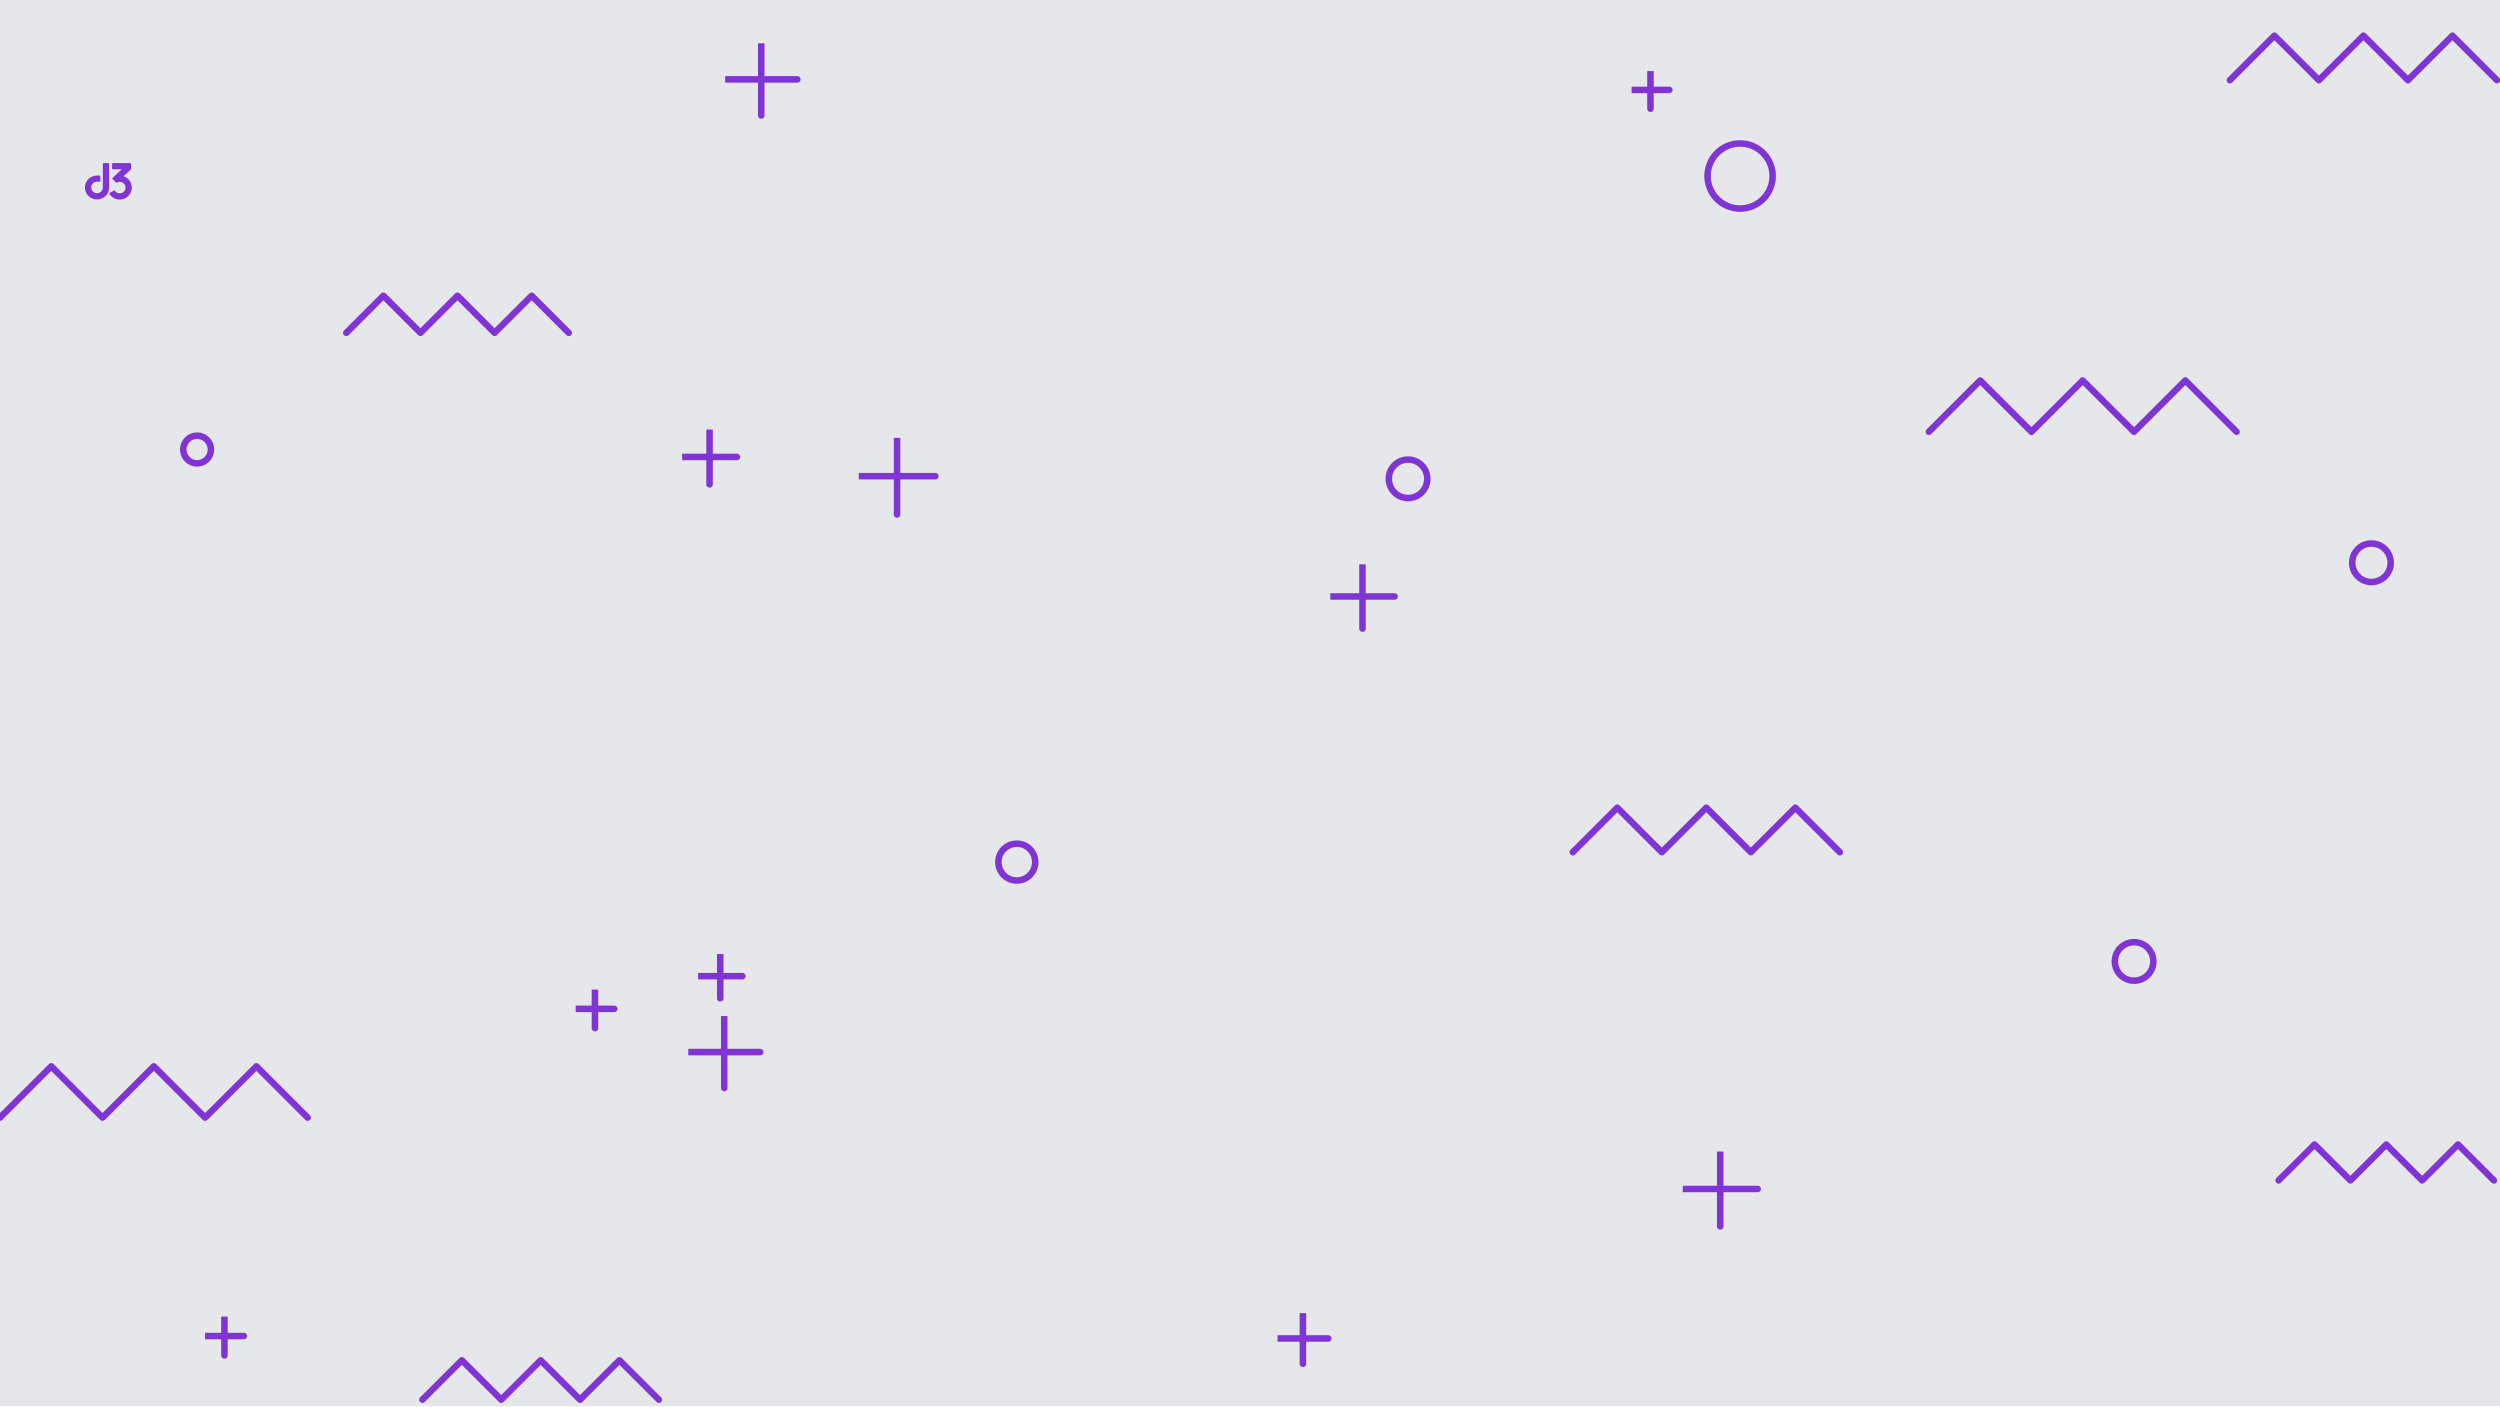
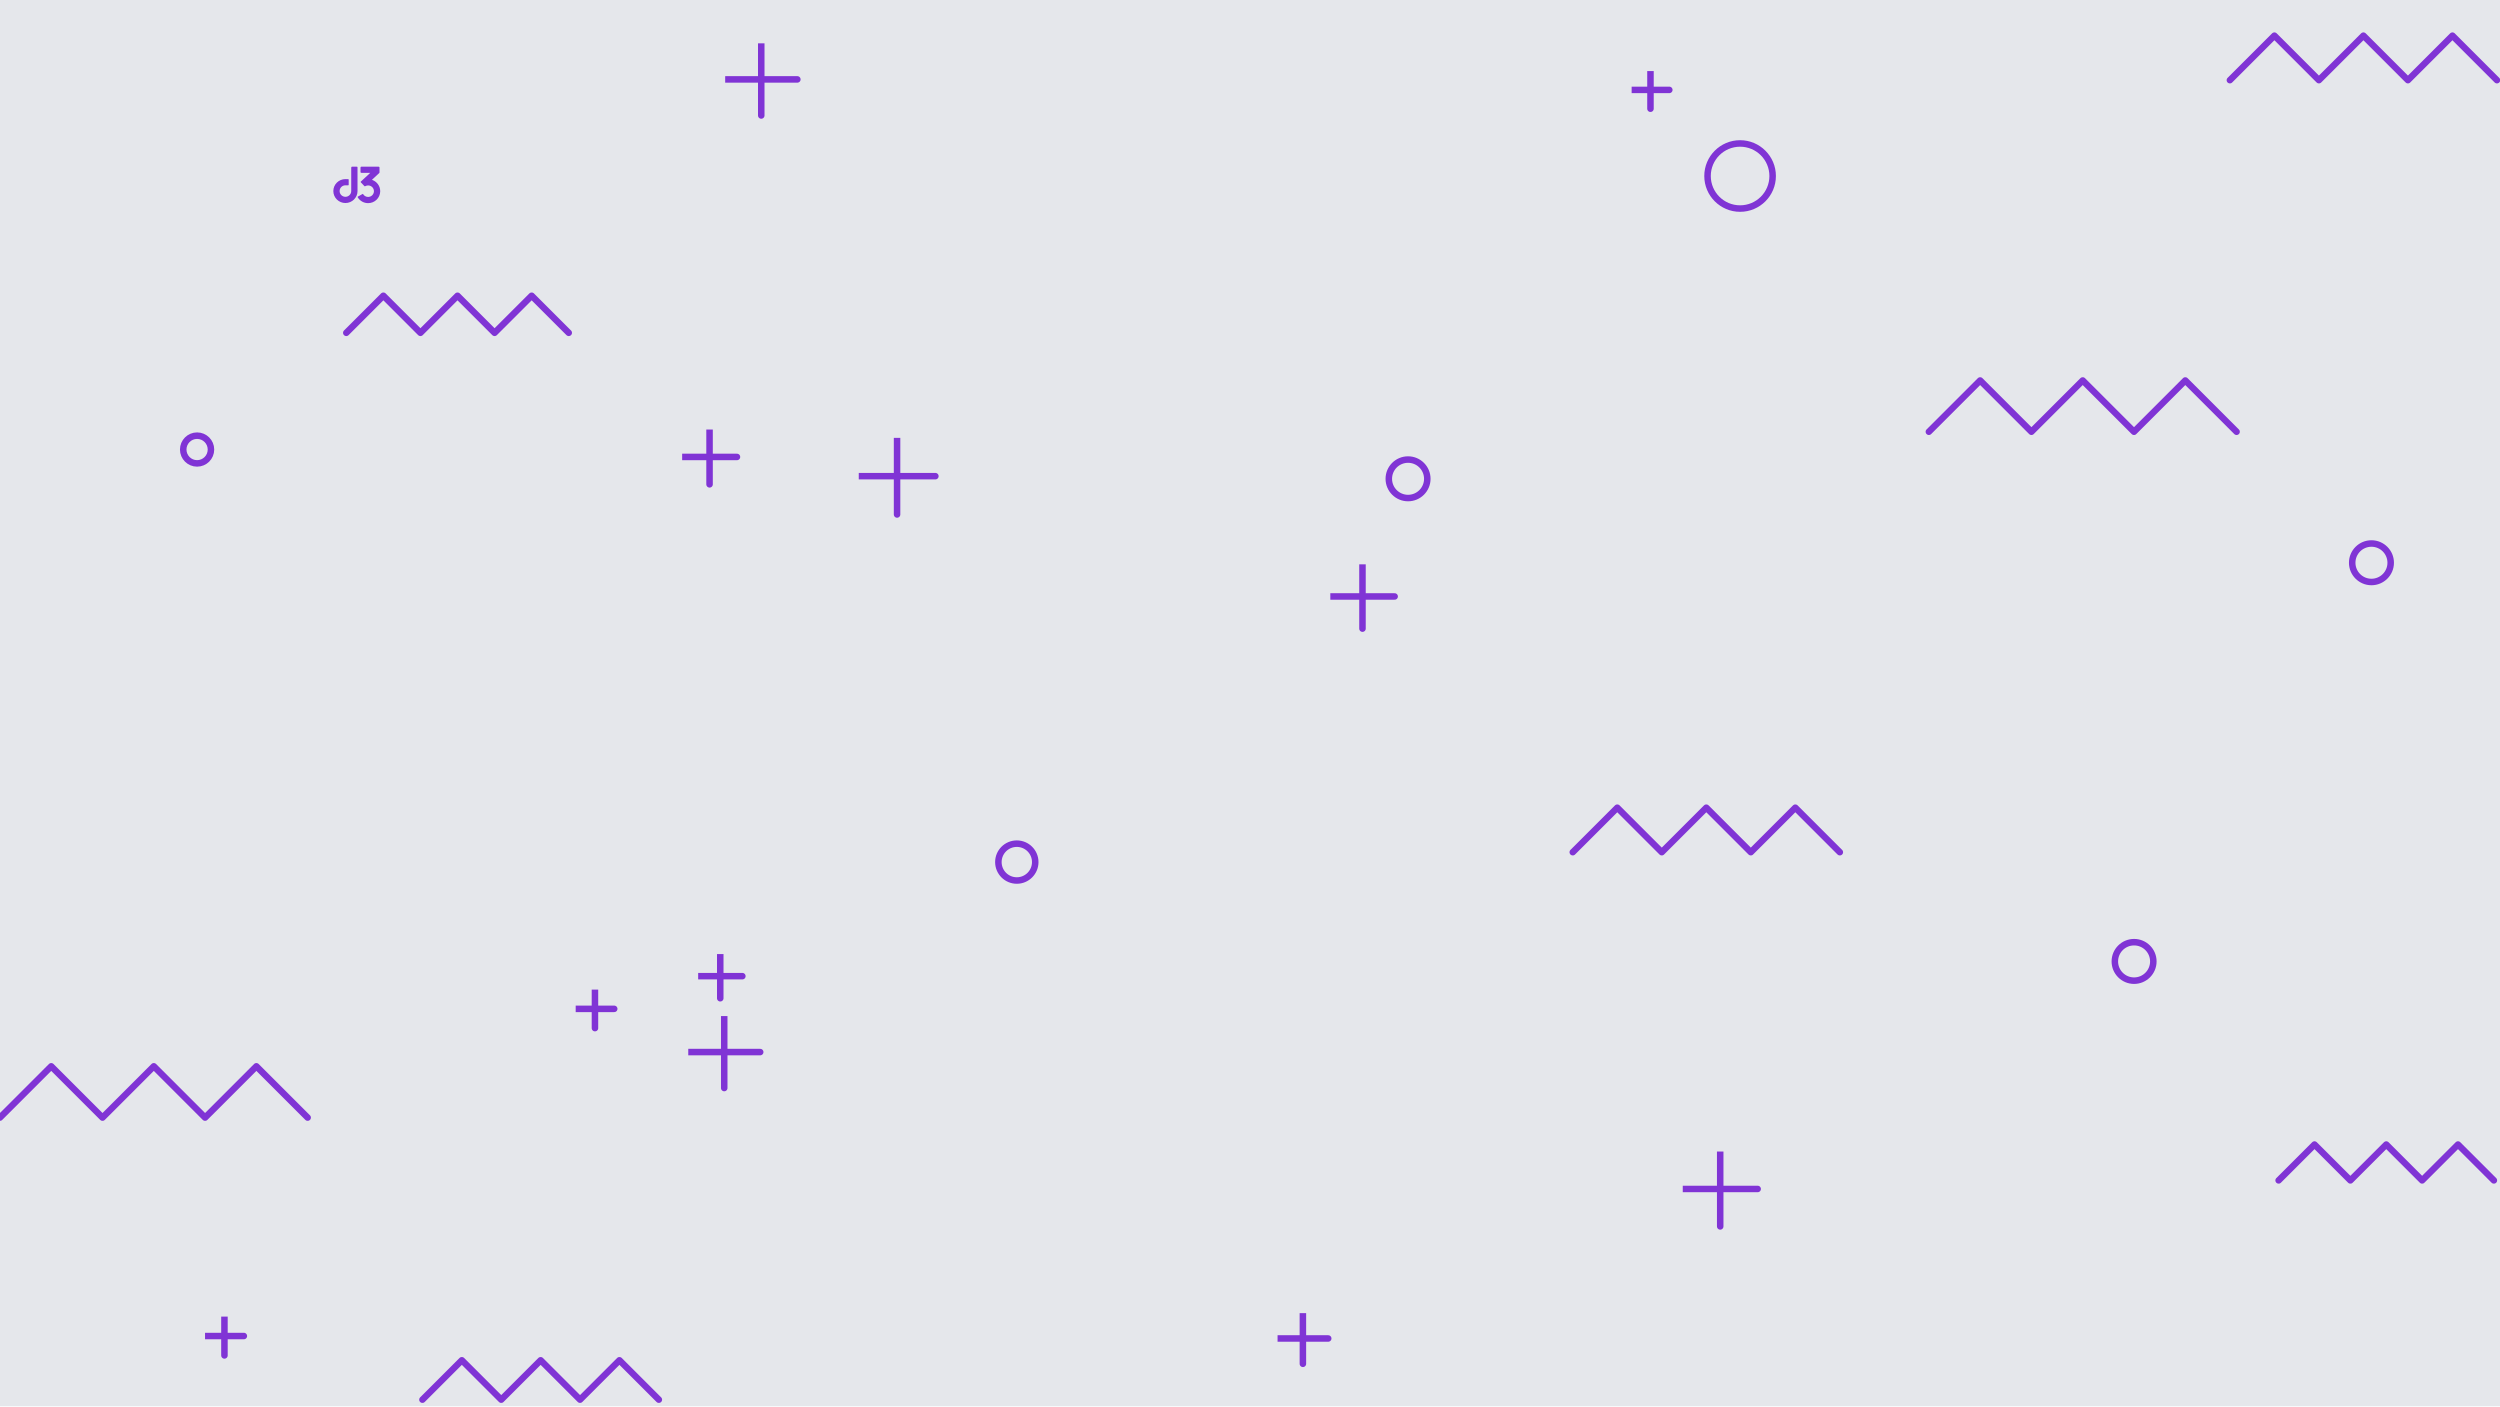
<svg xmlns="http://www.w3.org/2000/svg" xml:space="preserve" width="auto" height="auto" style="width:auto;height:auto" version="1.1" viewBox="0 0 1920 1080">
  <path fill="#e5e7eb" d="M0 0h1920v1080H0z" />
  <svg width="67.875" height="67.875" x="536.188" y="732.724" fill="none" stroke="#8034d5" stroke-linecap="round" stroke-width="5" version="1.1">
    <path stroke-linecap="round" d="m0 16.969 33.937.001M16.969 0l.001 33.937" />
  </svg>
  <path fill="none" stroke="#8034d5" stroke-linecap="round" stroke-linejoin="round" stroke-width="5" d="m1489.485 264.663 39.385-39.385 39.386 39.385 39.385-39.385 39.386 39.385 39.386-39.385 39.385 39.385" transform="translate(-8.112 66.923)" />
  <path fill="none" stroke="#8034d5" stroke-linecap="round" stroke-linejoin="round" stroke-width="5" d="m-.039 858.31 39.385-39.384 39.386 39.385 39.385-39.385 39.386 39.385 39.386-39.385 39.385 39.385" />
  <circle cx="25.004" cy="25.004" r="25.004" fill="none" stroke="#8034d5" stroke-width="5" transform="translate(1311.386 110.172)" />
  <circle cx="151.366" cy="345.242" r="10.652" fill="none" stroke="#8034d5" stroke-width="5" />
  <svg width="59.183" height="59.183" x="442.129" y="760.008" fill="none" stroke="#8034d5" stroke-linecap="round" stroke-width="5" version="1.1">
    <path stroke-linecap="round" d="m0 14.796 29.592.001M14.796 0l.001 29.592" />
  </svg>
  <path fill="none" stroke="#8034d5" stroke-linecap="round" stroke-linejoin="round" stroke-width="5" d="m1775.074 1097.18 27.553-27.553 27.553 27.553 27.552-27.553 27.553 27.553 27.553-27.553 27.553 27.553" transform="translate(-25.09 -190.63)" />
  <svg width="59.626" height="59.626" x="157.466" y="1011.16" fill="none" stroke="#8034d5" stroke-linecap="round" stroke-width="5" version="1.1">
    <path stroke-linecap="round" d="m0 14.906 29.813.001M14.906 0l.001 29.813" />
  </svg>
  <svg width="57.843" height="57.843" x="1253.101" y="54.58" fill="none" stroke="#8034d5" stroke-linecap="round" stroke-linejoin="round" stroke-width="5" version="1.1">
    <path stroke-linecap="round" stroke-linejoin="round" d="m0 14.461 28.922.001M14.461 0l.001 28.922" />
  </svg>
  <path fill="none" stroke="#8034d5" stroke-linecap="round" stroke-linejoin="round" stroke-width="5" d="m318.735 327.895 28.472-28.472 28.473 28.472 28.472-28.472 28.472 28.472 28.472-28.472 28.473 28.472" transform="translate(-52.782 -72.292)" />
  <svg width="84.179" height="84.179" x="523.894" y="329.885" fill="none" stroke="#8034d5" stroke-linecap="round" stroke-linejoin="round" stroke-width="5" version="1.1">
    <path stroke-linecap="round" stroke-linejoin="round" d="m0 21.045 42.09.001M21.045 0l.001 42.09" />
  </svg>
  <svg width="110.507" height="110.507" x="528.581" y="780.362" fill="none" stroke="#8034d5" stroke-linecap="round" stroke-width="5" version="1.1">
    <path stroke-linecap="round" d="m0 27.627 55.253.001M27.627 0l.001 55.253" />
  </svg>
  <circle cx="14.154" cy="14.154" r="14.154" fill="none" stroke="#8034d5" stroke-width="5" transform="translate(766.755 647.928)" />
  <svg width="77.805" height="77.805" x="981.167" y="1008.498" fill="none" stroke="#8034d5" stroke-linecap="round" stroke-linejoin="round" stroke-width="5" version="1.1">
    <path stroke-linecap="round" stroke-linejoin="round" d="m0 19.451 38.903.001M19.451 0l.001 38.903" />
  </svg>
  <svg width="98.801" height="98.801" x="1021.686" y="433.388" fill="none" stroke="#8034d5" stroke-linecap="round" stroke-linejoin="round" stroke-width="5" version="1.1">
    <path stroke-linecap="round" stroke-linejoin="round" d="m0 24.7 49.401.001M24.7 0l.001 49.401" />
  </svg>
  <path fill="none" stroke="#8034d5" stroke-linecap="round" stroke-linejoin="round" stroke-width="5" d="m1869.006 151.545 34.185-34.185 34.184 34.185 34.184-34.185 34.184 34.185 34.184-34.185 34.184 34.185" transform="translate(-661.123 502.94)" />
  <path fill="none" stroke="#8034d5" stroke-linecap="round" stroke-linejoin="round" stroke-width="5" d="m1869.006 151.545 34.185-34.185 34.184 34.185 34.184-34.185 34.184 34.185 34.184-34.185 34.184 34.185" transform="translate(-156.453 -89.975)" />
  <svg width="110.86" height="110.86" x="556.932" y="33.267" fill="none" stroke="#8034d5" stroke-linecap="round" stroke-linejoin="round" stroke-width="5" version="1.1">
    <path stroke-linecap="round" stroke-linejoin="round" d="m0 27.715 55.43.001M27.715 0l.001 55.43" />
  </svg>
  <circle cx="14.782" cy="14.782" r="14.782" fill="none" stroke="#8034d5" stroke-width="5" transform="translate(1066.602 352.94)" />
  <circle cx="1821.275" cy="432.19" r="14.782" fill="none" stroke="#8034d5" stroke-width="5" />
  <circle cx="1638.977" cy="738.375" r="14.782" fill="none" stroke="#8034d5" stroke-width="5" />
  <path fill="none" stroke="#8034d5" stroke-linecap="round" stroke-linejoin="round" stroke-width="5" d="m324.431 1074.946 30.26-30.26 30.259 30.26 30.26-30.26 30.259 30.26 30.26-30.26 30.259 30.26" />
  <svg width="117.674" height="117.674" x="659.525" y="336.277" fill="none" stroke="#8034d5" stroke-linecap="round" stroke-linejoin="round" stroke-width="5" version="1.1">
    <path stroke-linecap="round" stroke-linejoin="round" d="m0 29.418 58.837.001M29.418 0l.001 58.837" />
  </svg>
  <svg width="115.042" height="115.042" x="1292.358" y="884.365" fill="none" stroke="#8034d5" stroke-linecap="round" stroke-linejoin="round" stroke-width="5" version="1.1">
    <path stroke-linecap="round" stroke-linejoin="round" d="m0 28.761 57.521.001M28.761 0l.001 57.521" />
  </svg>
-   <path fill="#8034d5" fill-opacity="1" fill-rule="evenodd" stroke="none" stroke-dasharray="none" stroke-linecap="round" stroke-linejoin="round" stroke-opacity="1" stroke-width="2" d="M79.686 125.248c-.436-.012-.719.315-.719.725v18.01h.007l-.007.065v.046h-.005c-.062 2.39-2.035 4.296-4.451 4.302-2.466 0-4.465-1.977-4.465-4.415 0-2.438 2-4.415 4.465-4.415.227-.006 1.737-.006 1.885-.005.636.004.611.012.621-.552v-3.586c-.003-.565-.066-.575-.536-.607a87.257 87.257 0 0 0-1.97-.022c-5.131 0-9.29 4.113-9.29 9.188 0 5.074 4.159 9.187 9.29 9.187 5.13 0 9.29-4.113 9.29-9.187 0-.134-.004-.267-.01-.4 0 0-.028-17.064 0-17.56.028-.497-.039-.774-.81-.772-1.107.003-2.99.005-3.295-.002zm7.113 0c-.43-.01-.71.304-.71.708 0 0 .009 2.921 0 3.35-.01.427.301.714.713.714h6.47c.305-.006.308-.022.086.184l-6.833 6.338c-.513.443-.55.373-.08.865l2.597 2.724c.364.381.422.267.768.072a4.504 4.504 0 0 1 2.126-.541c2.465 0 4.464 1.976 4.464 4.415 0 2.438-1.999 4.414-4.464 4.414a4.473 4.473 0 0 1-3.773-2.053c-.209-.41-.234-.367-.637-.14l-3.368 1.902c-.426.224-.386.284-.18.622a9.307 9.307 0 0 0 7.958 4.442c5.049 0 9.155-3.984 9.284-8.946v-.391c-.063-3.907-2.59-7.221-6.114-8.487-.283-.081-.238-.093-.03-.287l5.334-4.946c.251-.224.272-.353.271-.615-.004-.917-.007-3.283 0-3.628.01-.43-.307-.716-.72-.716 0 0-12.735.01-13.163 0z" paint-order="normal" />
+   <path fill="#8034d5" fill-opacity="1" fill-rule="evenodd" stroke="none" stroke-dasharray="none" stroke-linecap="round" stroke-linejoin="round" stroke-opacity="1" stroke-width="2" d="M270.465 128c-.436-.012-.719.315-.719.725v18.01h.007l-.007.065v.046h-.005c-.062 2.39-2.035 4.296-4.451 4.302-2.466 0-4.465-1.977-4.465-4.415 0-2.438 2-4.415 4.465-4.415.227-.006 1.737-.006 1.885-.005.636.004.611.012.621-.552v-3.586c-.003-.565-.066-.575-.536-.607a87.257 87.257 0 0 0-1.97-.022c-5.131 0-9.29 4.113-9.29 9.188 0 5.074 4.159 9.187 9.29 9.187 5.13 0 9.29-4.113 9.29-9.187 0-.134-.004-.267-.01-.4 0 0-.028-17.064 0-17.56.028-.497-.039-.774-.81-.772-1.107.003-2.99.005-3.295-.002zm7.113 0c-.43-.01-.71.304-.71.708 0 0 .009 2.921 0 3.35-.01.427.301.714.713.714h6.47c.305-.006.308-.022.086.184l-6.833 6.338c-.513.443-.55.373-.08.865l2.597 2.724c.364.381.422.267.768.072a4.504 4.504 0 0 1 2.126-.54c2.465 0 4.464 1.975 4.464 4.414 0 2.438-1.999 4.414-4.464 4.414a4.473 4.473 0 0 1-3.773-2.053c-.209-.41-.234-.367-.637-.14l-3.368 1.902c-.426.224-.386.284-.18.622a9.307 9.307 0 0 0 7.958 4.442c5.049 0 9.155-3.984 9.284-8.946v-.39c-.063-3.908-2.59-7.222-6.114-8.488-.283-.08-.238-.093-.03-.287l5.334-4.946c.251-.224.272-.353.271-.615-.004-.917-.007-3.283 0-3.628.01-.43-.307-.716-.72-.716 0 0-12.735.01-13.163 0z" paint-order="normal" />
</svg>
